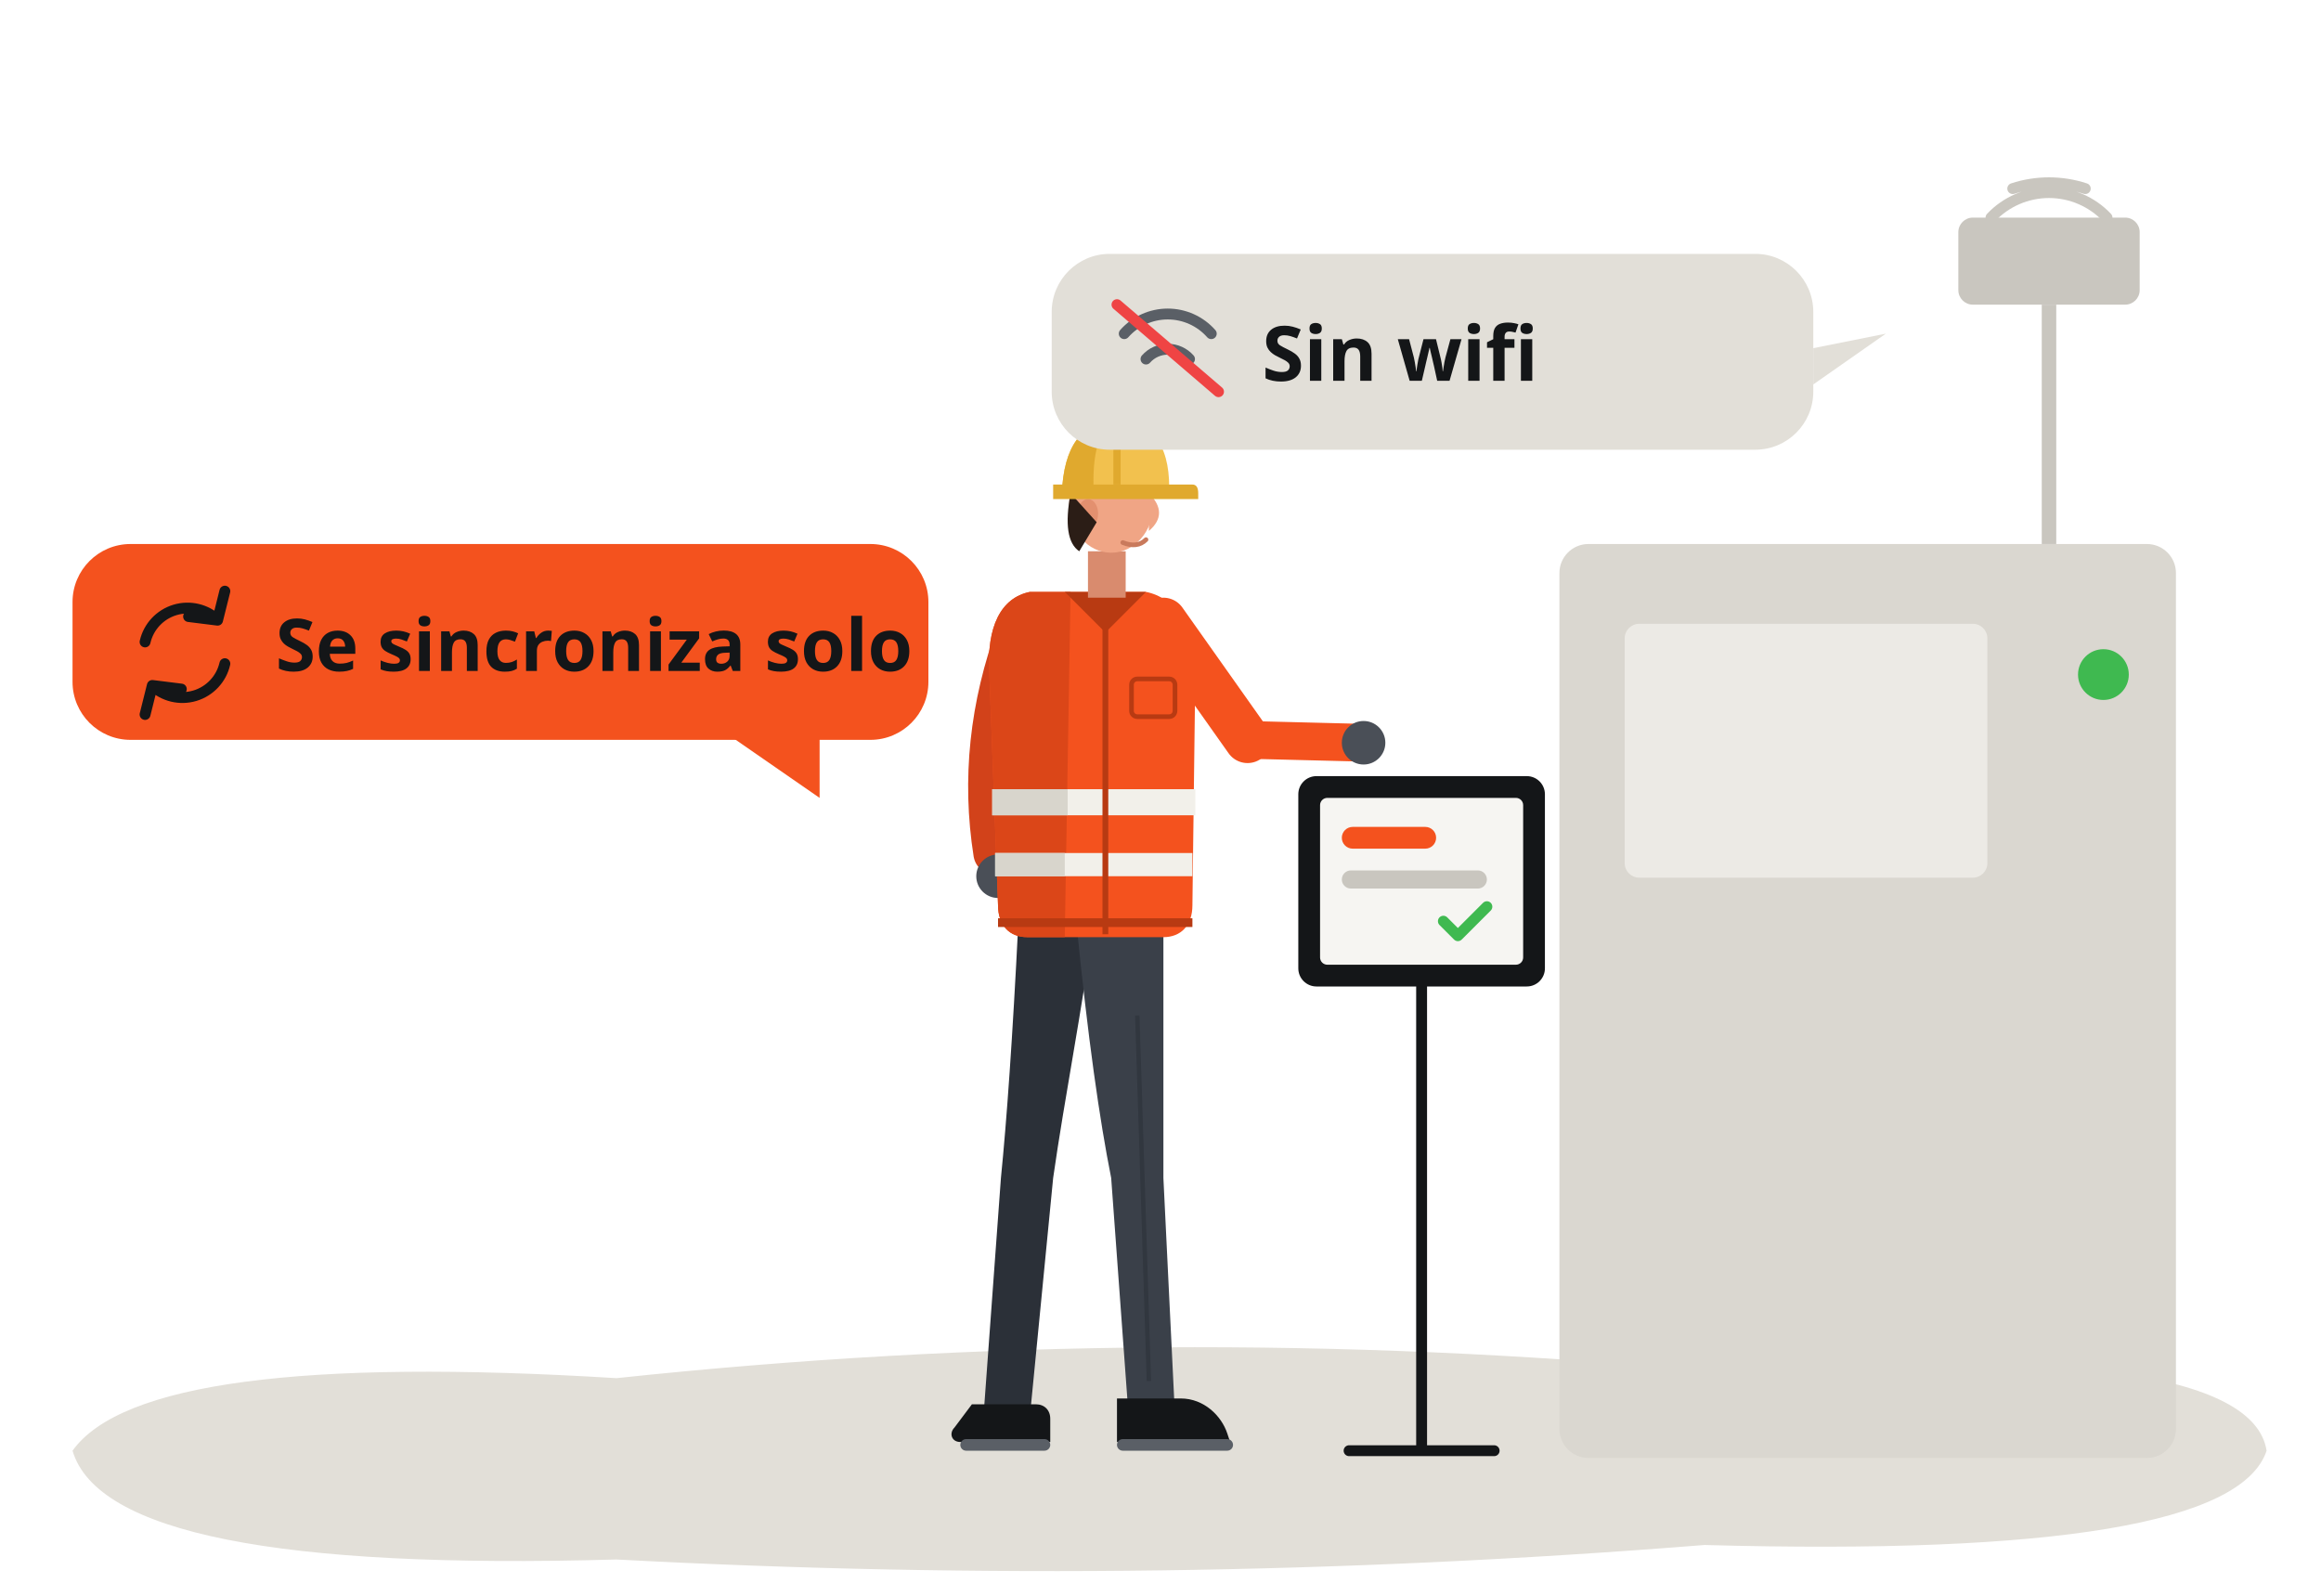
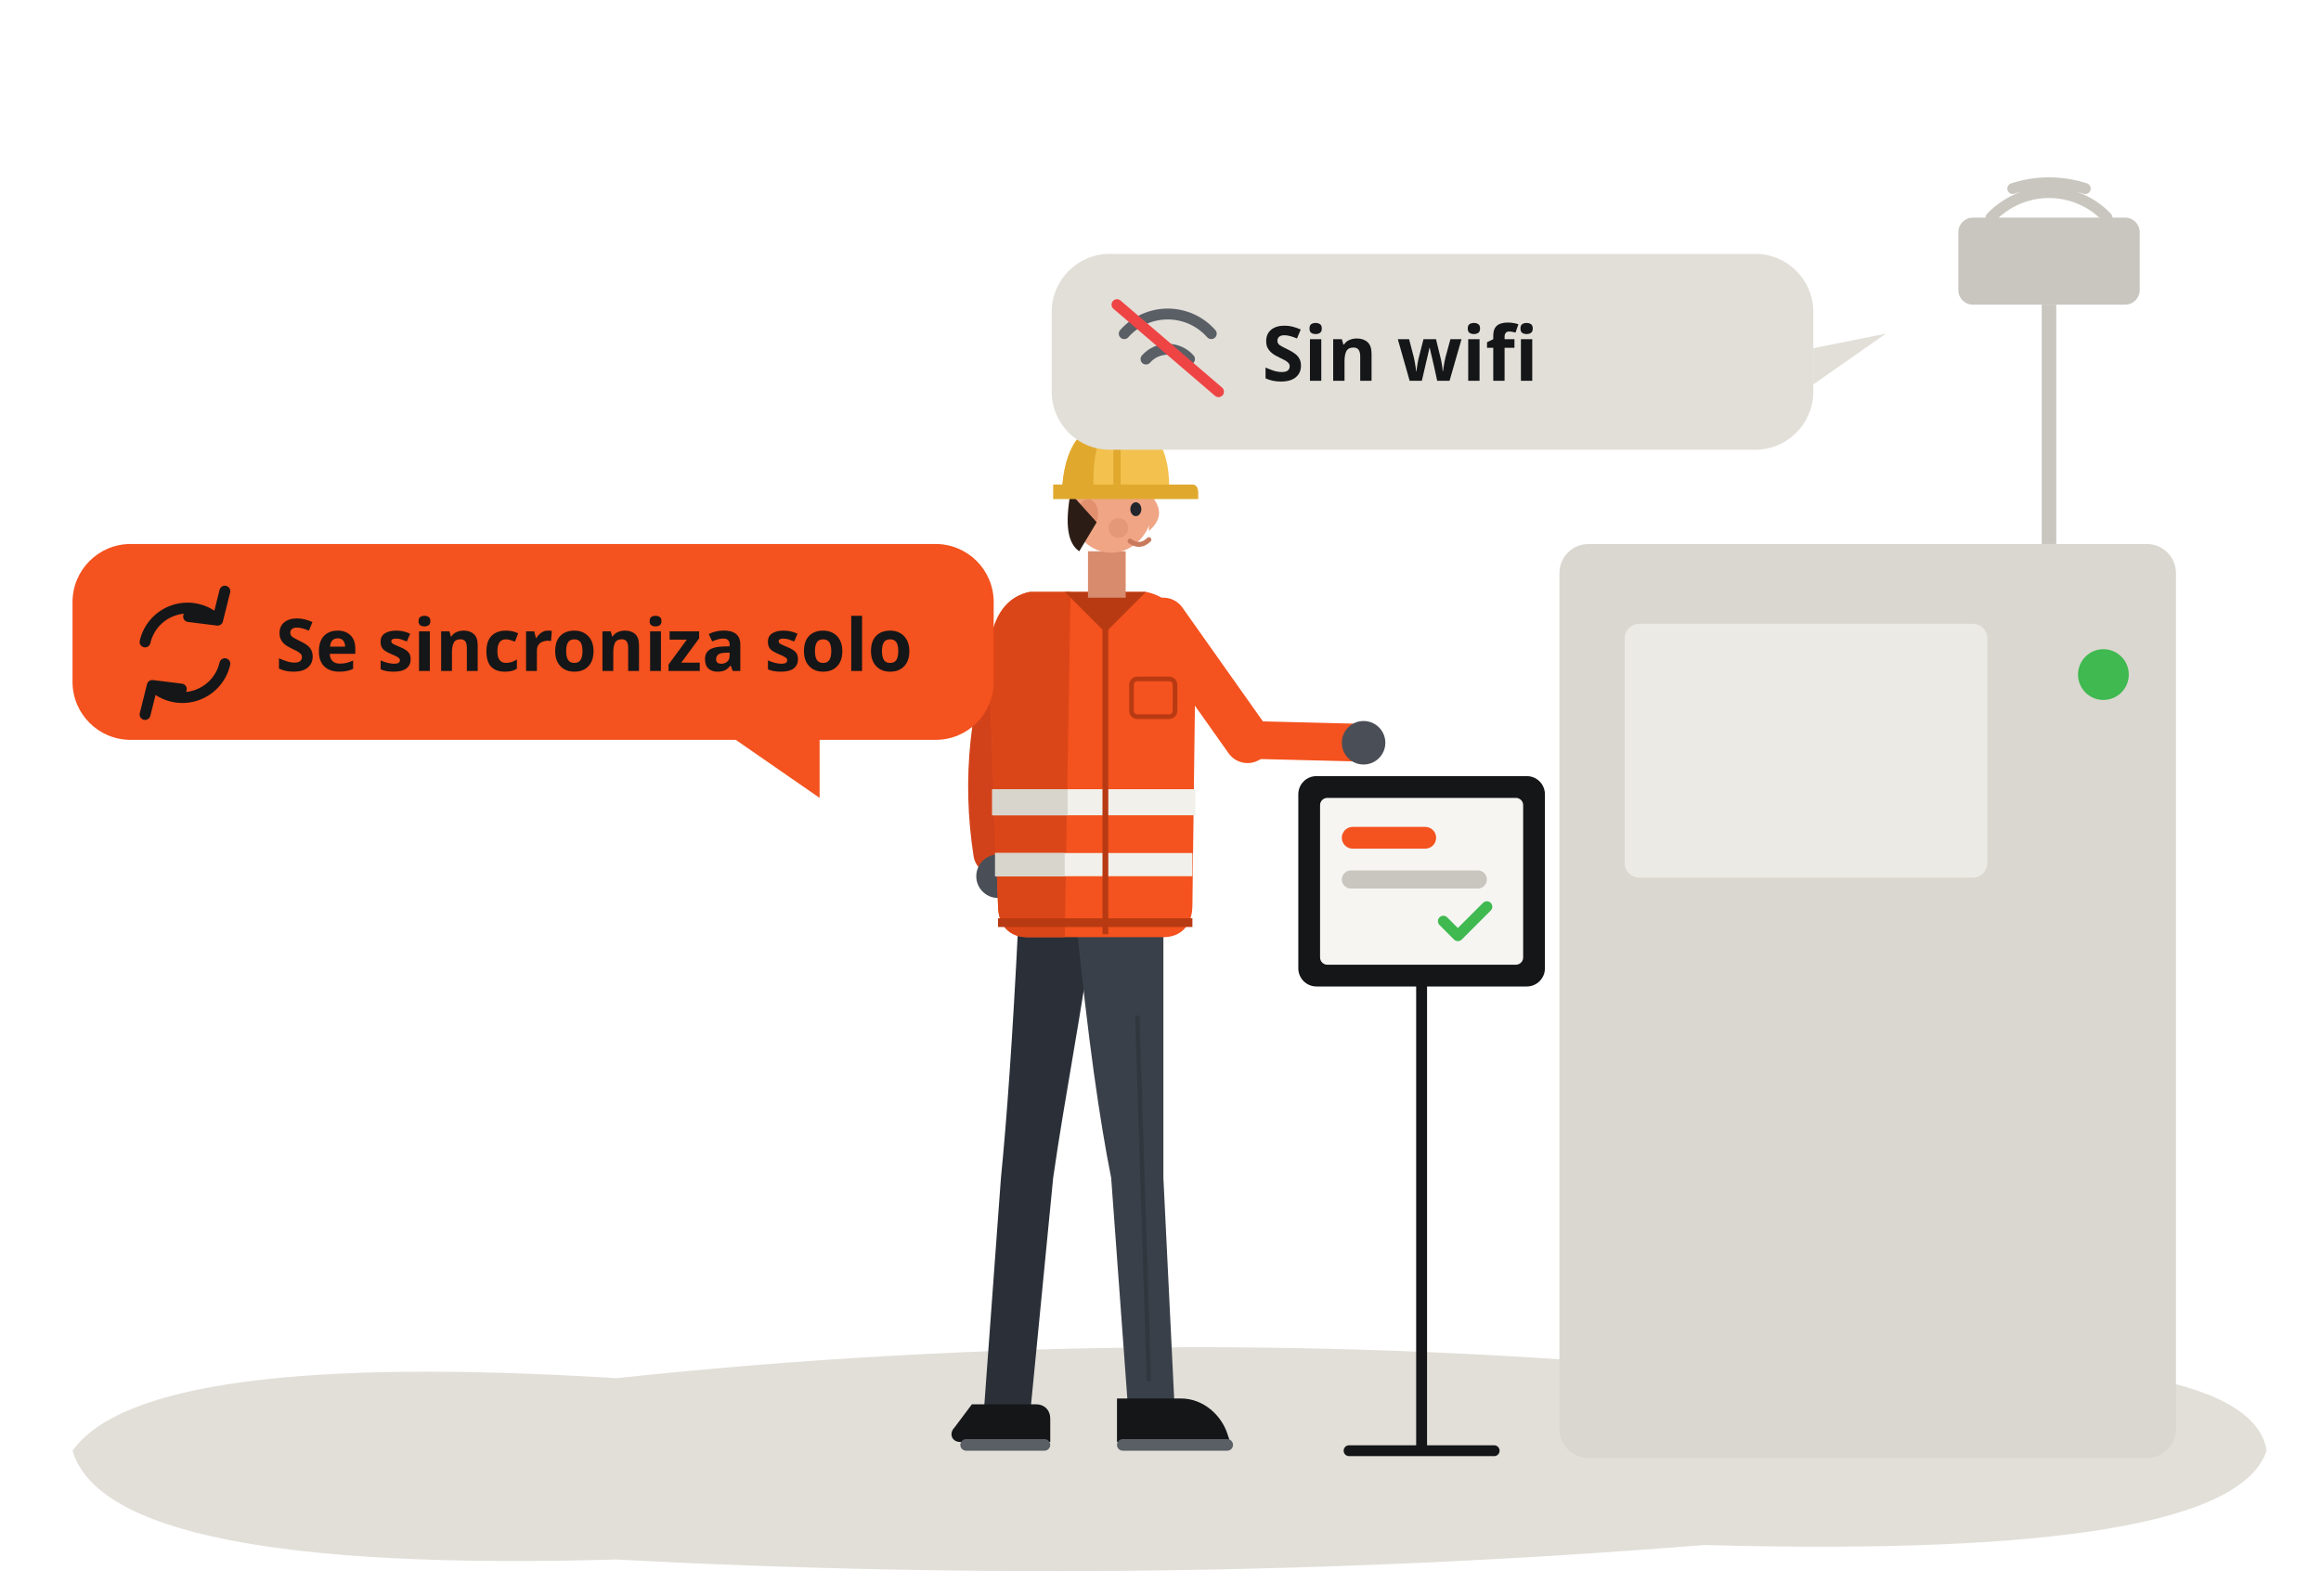
<svg xmlns="http://www.w3.org/2000/svg" viewBox="0 0 640 440" role="img" aria-label="Se cae el wifi de la nave y el operario sigue registrando pasos en la tablet, que se sincronizarán al volver la conexión">
  <path d="M20 400Q40 372 170 380Q320 364 470 378Q620 368 625 400Q615 430 470 426Q320 438 170 430Q30 434 20 400Z" fill="#E2DFD8" />
  <rect x="430" y="150" width="170" height="252" rx="8" fill="#DAD7D0" />
  <rect x="448" y="172" width="100" height="70" rx="4" fill="#ECEAE5" />
-   <circle class="ilus-blink" cx="580" cy="186" r="7" fill="#3FB950" />
+   <circle cx="580" cy="186" r="7" fill="#3FB950" class="ilus-blink" />
  <rect x="540" y="60" width="50" height="24" rx="4" fill="#C9C6BF" />
  <path d="M565 84V150" stroke="#C9C6BF" stroke-width="4" />
  <path d="M549 60a22 22 0 0 1 32 0M555 52a32 32 0 0 1 20 0" fill="none" stroke="#C9C6BF" stroke-width="3" stroke-linecap="round" />
  <path d="M392 270V400" stroke="#141618" stroke-width="3" />
  <path d="M372 400H412" stroke="#141618" stroke-width="3" stroke-linecap="round" />
  <rect x="358" y="214" width="68" height="58" rx="5" fill="#141618" />
  <rect x="364" y="220" width="56" height="46" rx="2" fill="#F6F5F2" />
  <rect x="370" y="228" width="26" height="6" rx="3" fill="#F4521E" />
  <rect x="370" y="240" width="40" height="5" rx="2.5" fill="#C9C6BF" />
-   <path class="ilus-draw" pathLength="1" d="M398 254l4 4 8-8" fill="none" stroke="#3FB950" stroke-width="3" stroke-linecap="round" stroke-linejoin="round" />
-   <g class="ilus-breathe" style="--d:0.45s">
+   <path d="M398 254l4 4 8-8" fill="none" stroke="#3FB950" stroke-width="3" stroke-linecap="round" stroke-linejoin="round" class="ilus-draw" pathLength="1" />
+   <g class="ilus-breathe" style="--d:0.00s">
    <g transform="translate(300 400) scale(0.8)">
      <path d="M-24 -182C-26 -142 -28 -114 -30 -94L-36 -12H-20L-12 -94C-8 -122 -2 -152 2 -182Z" fill="#2B3038" />
      <path d="M-4 -182C0 -142 4 -114 8 -94L14 -12H30L26 -94C26 -130 26 -158 26 -182Z" fill="#3A4049" />
      <path d="M17 -150L21 -24" stroke="#2B3038" stroke-width="1.5" opacity=".6" />
      <path d="M-40 -16h22c3 0 5 2 5 5v8h-31c-3 0-4-3-2-5z" fill="#141618" />
      <rect x="-44" y="-4" width="31" height="4" rx="2" fill="#5A5F66" />
      <path d="M10 -18h22c8 0 14 6 16 12l1 3H10z" fill="#141618" />
      <rect x="10" y="-4" width="40" height="4" rx="2" fill="#5A5F66" />
      <path d="M-24 -282Q-38 -244 -32 -206" fill="none" stroke="#D2421A" stroke-width="15" stroke-linecap="round" />
      <circle cx="-31" cy="-198" r="7.5" fill="#4A4F57" />
      <path d="M-20 -296C-30 -294 -35 -284 -34 -268L-31 -188C-31 -181 -27 -177 -21 -177H26C32 -177 36 -181 36 -188L37 -268C37 -284 30 -294 20 -296Z" fill="#F4521E" />
      <path d="M-20 -296C-30 -294 -35 -284 -34 -268L-31 -188C-31 -181 -27 -177 -21 -177H-8L-6 -296Z" fill="#DB4618" />
      <path d="M-33 -228H37V-219H-33ZM-32 -206H36V-198H-32Z" fill="#F2F0EA" />
      <path d="M-33 -228H-7V-219H-33ZM-32 -206H-8V-198H-32Z" fill="#D8D5CC" />
      <path d="M6 -294V-178" stroke="#B83A12" stroke-width="2" />
      <rect x="15" y="-266" width="15" height="13" rx="2" fill="none" stroke="#B83A12" stroke-width="1.6" />
      <path d="M-8 -296L6 -282L20 -296Z" fill="#B83A12" />
      <path d="M-31 -182H36" stroke="#B83A12" stroke-width="3" />
      <path d="M0 -310h13v16H0z" fill="#D98B6E" />
      <ellipse cx="8" cy="-326" rx="14.5" ry="16.5" fill="#F0A585" />
      <path d="M21 -330Q28 -323 21 -317Z" fill="#F0A585" />
      <ellipse cx="0" cy="-323" rx="3.5" ry="5" fill="#E3906F" />
-       <path d="M12 -313Q17 -311 20 -314" fill="none" stroke="#C97A5C" stroke-width="1.6" stroke-linecap="round" />
+       <circle cx="10.5" cy="-318" r="3.4" fill="#C97A5C" opacity=".3" data-cara="" />
+       <ellipse cx="16.5" cy="-324.5" rx="1.9" ry="2.4" fill="#23272D" />
+       <path d="M13 -330.5Q16.5 -332.5 20.5 -330.5" fill="none" stroke="#3B2A20" stroke-width="2" stroke-linecap="round" />
+       <path d="M14.5 -313.5Q18 -311 21 -314" fill="none" stroke="#C97A5C" stroke-width="1.7" stroke-linecap="round" />
      <path d="M-6 -330Q-9 -314 -3 -310L3 -320Z" fill="#2B1D16" />
      <path d="M-9 -330Q-8 -354 9 -355Q28 -355 28 -332Z" fill="#F2C14E" />
      <path d="M9 -355Q-8 -354 -9 -330H2Q1 -350 9 -355Z" fill="#E0A92E" />
      <path d="M-12 -333H36Q38 -333 38 -330V-328H-12Z" fill="#E0A92E" />
      <path d="M10 -355V-333" stroke="#E0A92E" stroke-width="2.5" />
      <path d="M26 -286L55 -245" fill="none" stroke="#F4521E" stroke-width="16" stroke-linecap="round" />
      <path d="M55 -245L95 -244" fill="none" stroke="#F4521E" stroke-width="13" stroke-linecap="round" />
      <circle cx="95" cy="-244" r="7.5" fill="#4A4F57" />
    </g>
  </g>
  <g class="ilus-bubble" style="--i:0">
    <rect x="290" y="70" width="210" height="54" rx="16" fill="#E2DFD8" />
    <path d="M520 92l-20 4 0 10z" fill="#E2DFD8" />
    <path d="M310 92a16 16 0 0 1 24 0M316 99a8 8 0 0 1 12 0" fill="none" stroke="#5A5F66" stroke-width="3" stroke-linecap="round" />
    <path d="M308 84L336 108" stroke="#EF4444" stroke-width="3" stroke-linecap="round" />
    <text x="348" y="105" font-family="DM Sans, sans-serif" font-weight="700" font-size="21" fill="#141618">Sin wifi</text>
  </g>
  <g class="ilus-bubble" style="--i:1">
-     <rect x="20" y="150" width="236" height="54" rx="16" fill="#F4521E" />
+     <rect x="20" y="150" width="254" height="54" rx="16" fill="#F4521E" />
    <path d="M200 202l26 18 0-18z" fill="#F4521E" />
    <path d="M40 177a12 12 0 0 1 20 -6M60 171l2 -8M60 171l-8 -1M62 183a12 12 0 0 1 -20 6M42 189l-2 8M42 189l8 1" fill="none" stroke="#141618" stroke-width="3" stroke-linecap="round" />
    <text x="76" y="185" font-family="DM Sans, sans-serif" font-weight="700" font-size="20" fill="#141618">Se sincroniza solo</text>
  </g>
</svg>
